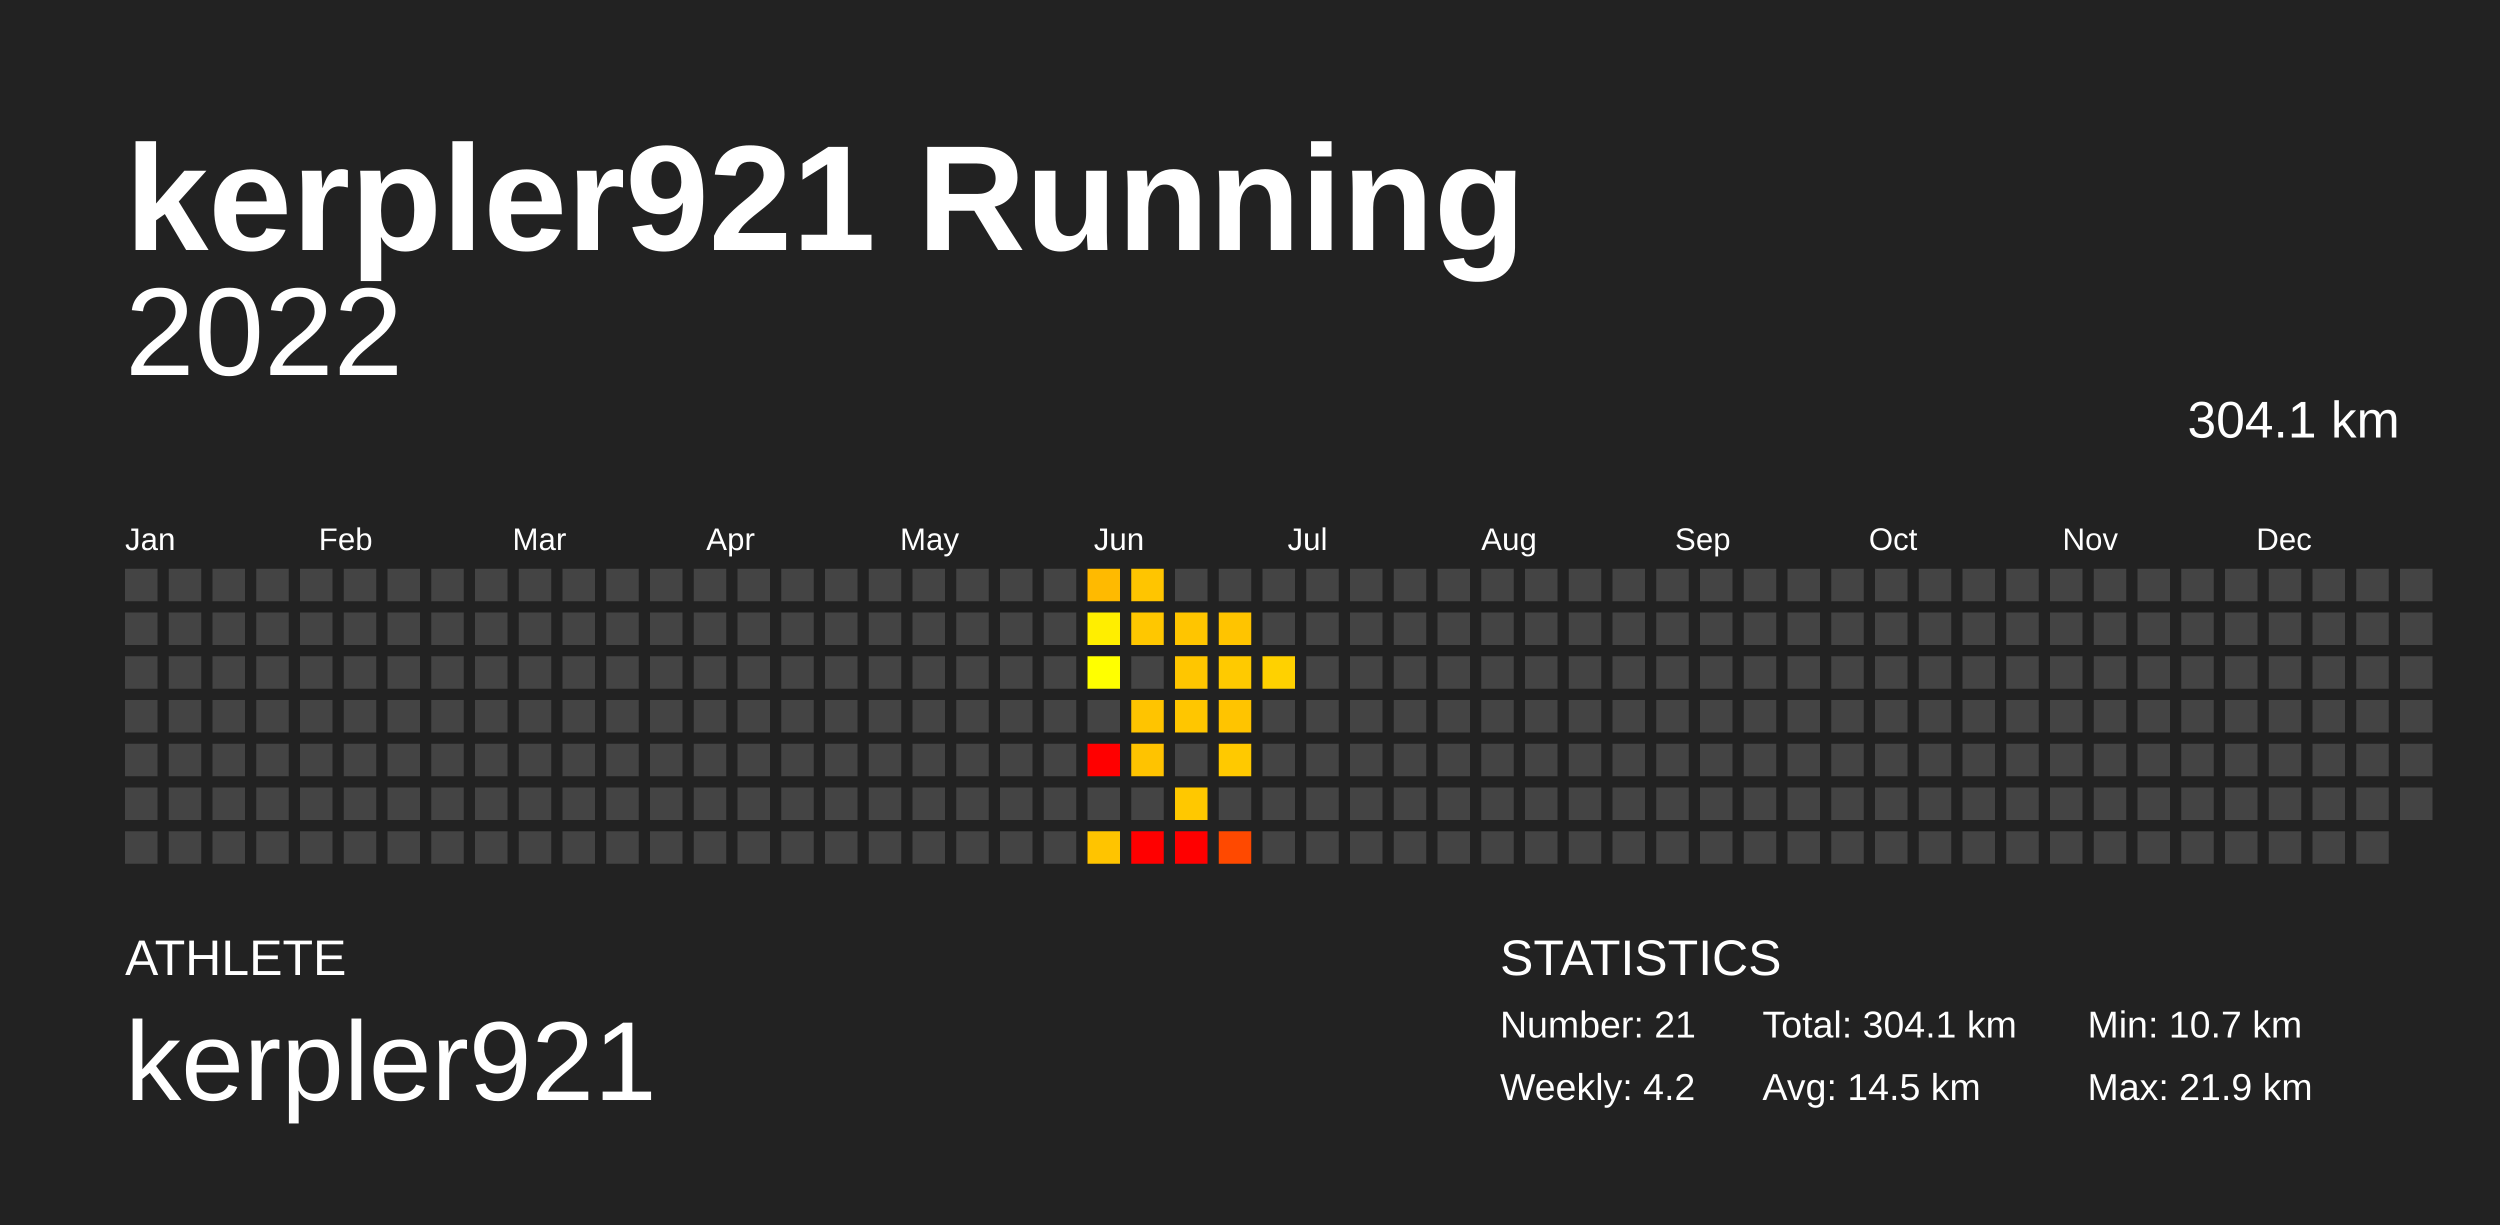
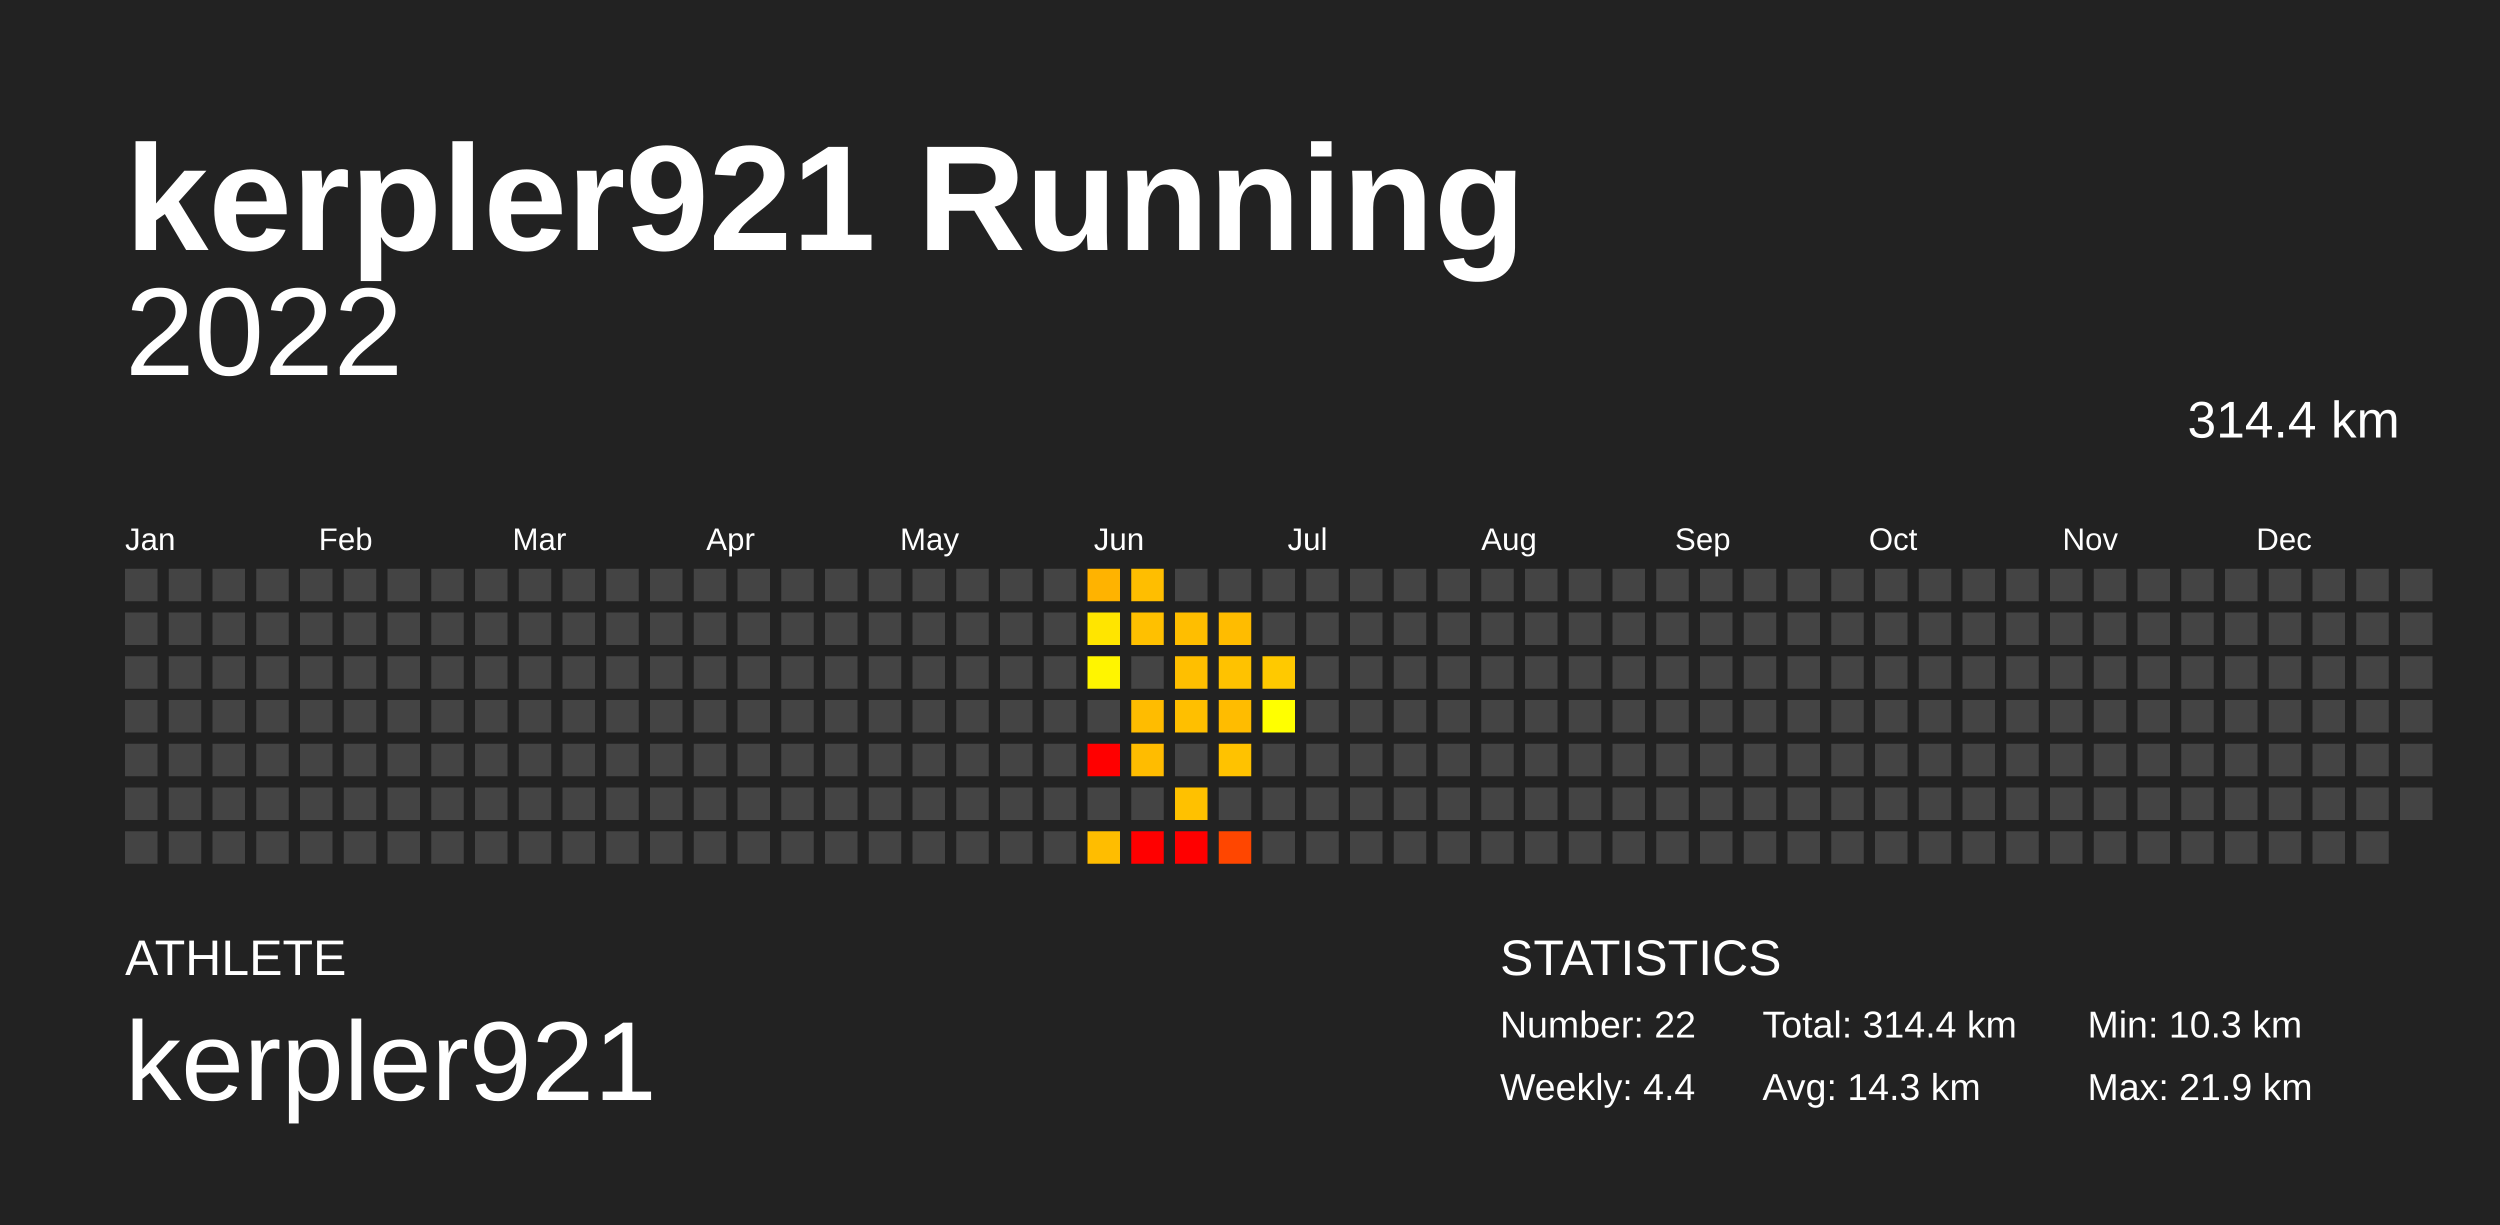
<svg xmlns="http://www.w3.org/2000/svg" baseProfile="full" height="98mm" version="1.1" viewBox="0,0,200,98" width="200mm">
  <defs />
  <rect fill="#222222" height="98" width="200" x="0" y="0" />
  <text fill="#FFFFFF" style="font-size:12px; font-family:Arial; font-weight:bold;" x="10" y="20">kerpler921 Running</text>
  <text fill="#FFFFFF" style="font-size:4px; font-family:Arial" x="10" y="78">ATHLETE</text>
  <text fill="#FFFFFF" style="font-size:9px; font-family:Arial" x="10" y="88">kerpler921</text>
  <text fill="#FFFFFF" style="font-size:4px; font-family:Arial" x="120" y="78">STATISTICS</text>
-   <text fill="#FFFFFF" style="font-size:3px; font-family:Arial" x="120" y="83">Number: 21</text>
-   <text fill="#FFFFFF" style="font-size:3px; font-family:Arial" x="120" y="88">Weekly: 4.2</text>
-   <text fill="#FFFFFF" style="font-size:3px; font-family:Arial" x="141" y="83">Total: 304.1 km</text>
-   <text fill="#FFFFFF" style="font-size:3px; font-family:Arial" x="141" y="88">Avg: 14.5 km</text>
-   <text fill="#FFFFFF" style="font-size:3px; font-family:Arial" x="167" y="83">Min: 10.7 km</text>
+   <text fill="#FFFFFF" style="font-size:3px; font-family:Arial" x="120" y="83">Number: 22</text>
+   <text fill="#FFFFFF" style="font-size:3px; font-family:Arial" x="120" y="88">Weekly: 4.4</text>
+   <text fill="#FFFFFF" style="font-size:3px; font-family:Arial" x="141" y="83">Total: 314.4 km</text>
+   <text fill="#FFFFFF" style="font-size:3px; font-family:Arial" x="141" y="88">Avg: 14.3 km</text>
+   <text fill="#FFFFFF" style="font-size:3px; font-family:Arial" x="167" y="83">Min: 10.3 km</text>
  <text fill="#FFFFFF" style="font-size:3px; font-family:Arial" x="167" y="88">Max: 21.9 km</text>
  <text alignment-baseline="hanging" fill="#FFFFFF" style="font-size:10.0px; font-family:Arial;" x="10" y="30">2022</text>
-   <text alignment-baseline="hanging" fill="#FFFFFF" style="font-size:4.125px; font-family:Arial;" x="175" y="35">304.1 km</text>
+   <text alignment-baseline="hanging" fill="#FFFFFF" style="font-size:4.125px; font-family:Arial;" x="175" y="35">314.4 km</text>
  <text fill="#FFFFFF" style="font-size:2.5px; font-family:Arial" x="10.0" y="44">Jan</text>
  <text fill="#FFFFFF" style="font-size:2.5px; font-family:Arial" x="25.5" y="44">Feb</text>
  <text fill="#FFFFFF" style="font-size:2.5px; font-family:Arial" x="41.0" y="44">Mar</text>
  <text fill="#FFFFFF" style="font-size:2.5px; font-family:Arial" x="56.5" y="44">Apr</text>
  <text fill="#FFFFFF" style="font-size:2.5px; font-family:Arial" x="72.0" y="44">May</text>
  <text fill="#FFFFFF" style="font-size:2.5px; font-family:Arial" x="87.5" y="44">Jun</text>
  <text fill="#FFFFFF" style="font-size:2.5px; font-family:Arial" x="103.0" y="44">Jul</text>
  <text fill="#FFFFFF" style="font-size:2.5px; font-family:Arial" x="118.5" y="44">Aug</text>
  <text fill="#FFFFFF" style="font-size:2.5px; font-family:Arial" x="134.0" y="44">Sep</text>
  <text fill="#FFFFFF" style="font-size:2.5px; font-family:Arial" x="149.5" y="44">Oct</text>
  <text fill="#FFFFFF" style="font-size:2.5px; font-family:Arial" x="165.0" y="44">Nov</text>
  <text fill="#FFFFFF" style="font-size:2.5px; font-family:Arial" x="180.5" y="44">Dec</text>
  <rect fill="#444444" height="2.6" width="2.6" x="10.0" y="45.5" />
  <rect fill="#444444" height="2.6" width="2.6" x="10.0" y="49.0" />
  <rect fill="#444444" height="2.6" width="2.6" x="10.0" y="52.5" />
  <rect fill="#444444" height="2.6" width="2.6" x="10.0" y="56.0" />
  <rect fill="#444444" height="2.6" width="2.6" x="10.0" y="59.5" />
  <rect fill="#444444" height="2.6" width="2.6" x="10.0" y="63.0" />
  <rect fill="#444444" height="2.6" width="2.6" x="10.0" y="66.5" />
  <rect fill="#444444" height="2.6" width="2.6" x="13.5" y="45.5" />
  <rect fill="#444444" height="2.6" width="2.6" x="13.5" y="49.0" />
  <rect fill="#444444" height="2.6" width="2.6" x="13.5" y="52.5" />
  <rect fill="#444444" height="2.6" width="2.6" x="13.5" y="56.0" />
  <rect fill="#444444" height="2.6" width="2.6" x="13.5" y="59.5" />
  <rect fill="#444444" height="2.6" width="2.6" x="13.5" y="63.0" />
  <rect fill="#444444" height="2.6" width="2.6" x="13.5" y="66.5" />
  <rect fill="#444444" height="2.6" width="2.6" x="17.0" y="45.5" />
  <rect fill="#444444" height="2.6" width="2.6" x="17.0" y="49.0" />
  <rect fill="#444444" height="2.6" width="2.6" x="17.0" y="52.5" />
  <rect fill="#444444" height="2.6" width="2.6" x="17.0" y="56.0" />
  <rect fill="#444444" height="2.6" width="2.6" x="17.0" y="59.5" />
  <rect fill="#444444" height="2.6" width="2.6" x="17.0" y="63.0" />
  <rect fill="#444444" height="2.6" width="2.6" x="17.0" y="66.5" />
  <rect fill="#444444" height="2.6" width="2.6" x="20.5" y="45.5" />
  <rect fill="#444444" height="2.6" width="2.6" x="20.5" y="49.0" />
  <rect fill="#444444" height="2.6" width="2.6" x="20.5" y="52.5" />
  <rect fill="#444444" height="2.6" width="2.6" x="20.5" y="56.0" />
  <rect fill="#444444" height="2.6" width="2.6" x="20.5" y="59.5" />
  <rect fill="#444444" height="2.6" width="2.6" x="20.5" y="63.0" />
  <rect fill="#444444" height="2.6" width="2.6" x="20.5" y="66.5" />
  <rect fill="#444444" height="2.6" width="2.6" x="24.0" y="45.5" />
  <rect fill="#444444" height="2.6" width="2.6" x="24.0" y="49.0" />
  <rect fill="#444444" height="2.6" width="2.6" x="24.0" y="52.5" />
  <rect fill="#444444" height="2.6" width="2.6" x="24.0" y="56.0" />
  <rect fill="#444444" height="2.6" width="2.6" x="24.0" y="59.5" />
  <rect fill="#444444" height="2.6" width="2.6" x="24.0" y="63.0" />
  <rect fill="#444444" height="2.6" width="2.6" x="24.0" y="66.5" />
  <rect fill="#444444" height="2.6" width="2.6" x="27.5" y="45.5" />
  <rect fill="#444444" height="2.6" width="2.6" x="27.5" y="49.0" />
  <rect fill="#444444" height="2.6" width="2.6" x="27.5" y="52.5" />
  <rect fill="#444444" height="2.6" width="2.6" x="27.5" y="56.0" />
  <rect fill="#444444" height="2.6" width="2.6" x="27.5" y="59.5" />
  <rect fill="#444444" height="2.6" width="2.6" x="27.5" y="63.0" />
  <rect fill="#444444" height="2.6" width="2.6" x="27.5" y="66.5" />
  <rect fill="#444444" height="2.6" width="2.6" x="31.0" y="45.5" />
  <rect fill="#444444" height="2.6" width="2.6" x="31.0" y="49.0" />
  <rect fill="#444444" height="2.6" width="2.6" x="31.0" y="52.5" />
  <rect fill="#444444" height="2.6" width="2.6" x="31.0" y="56.0" />
  <rect fill="#444444" height="2.6" width="2.6" x="31.0" y="59.5" />
  <rect fill="#444444" height="2.6" width="2.6" x="31.0" y="63.0" />
  <rect fill="#444444" height="2.6" width="2.6" x="31.0" y="66.5" />
  <rect fill="#444444" height="2.6" width="2.6" x="34.5" y="45.5" />
  <rect fill="#444444" height="2.6" width="2.6" x="34.5" y="49.0" />
  <rect fill="#444444" height="2.6" width="2.6" x="34.5" y="52.5" />
  <rect fill="#444444" height="2.6" width="2.6" x="34.5" y="56.0" />
  <rect fill="#444444" height="2.6" width="2.6" x="34.5" y="59.5" />
  <rect fill="#444444" height="2.6" width="2.6" x="34.5" y="63.0" />
  <rect fill="#444444" height="2.6" width="2.6" x="34.5" y="66.5" />
  <rect fill="#444444" height="2.6" width="2.6" x="38.0" y="45.5" />
  <rect fill="#444444" height="2.6" width="2.6" x="38.0" y="49.0" />
  <rect fill="#444444" height="2.6" width="2.6" x="38.0" y="52.5" />
  <rect fill="#444444" height="2.6" width="2.6" x="38.0" y="56.0" />
  <rect fill="#444444" height="2.6" width="2.6" x="38.0" y="59.5" />
  <rect fill="#444444" height="2.6" width="2.6" x="38.0" y="63.0" />
  <rect fill="#444444" height="2.6" width="2.6" x="38.0" y="66.5" />
  <rect fill="#444444" height="2.6" width="2.6" x="41.5" y="45.5" />
  <rect fill="#444444" height="2.6" width="2.6" x="41.5" y="49.0" />
  <rect fill="#444444" height="2.6" width="2.6" x="41.5" y="52.5" />
  <rect fill="#444444" height="2.6" width="2.6" x="41.5" y="56.0" />
  <rect fill="#444444" height="2.6" width="2.6" x="41.5" y="59.5" />
  <rect fill="#444444" height="2.6" width="2.6" x="41.5" y="63.0" />
  <rect fill="#444444" height="2.6" width="2.6" x="41.5" y="66.5" />
  <rect fill="#444444" height="2.6" width="2.6" x="45.0" y="45.5" />
  <rect fill="#444444" height="2.6" width="2.6" x="45.0" y="49.0" />
  <rect fill="#444444" height="2.6" width="2.6" x="45.0" y="52.5" />
  <rect fill="#444444" height="2.6" width="2.6" x="45.0" y="56.0" />
  <rect fill="#444444" height="2.6" width="2.6" x="45.0" y="59.5" />
  <rect fill="#444444" height="2.6" width="2.6" x="45.0" y="63.0" />
  <rect fill="#444444" height="2.6" width="2.6" x="45.0" y="66.5" />
  <rect fill="#444444" height="2.6" width="2.6" x="48.5" y="45.5" />
  <rect fill="#444444" height="2.6" width="2.6" x="48.5" y="49.0" />
  <rect fill="#444444" height="2.6" width="2.6" x="48.5" y="52.5" />
  <rect fill="#444444" height="2.6" width="2.6" x="48.5" y="56.0" />
  <rect fill="#444444" height="2.6" width="2.6" x="48.5" y="59.5" />
  <rect fill="#444444" height="2.6" width="2.6" x="48.5" y="63.0" />
  <rect fill="#444444" height="2.6" width="2.6" x="48.5" y="66.5" />
  <rect fill="#444444" height="2.6" width="2.6" x="52.0" y="45.5" />
  <rect fill="#444444" height="2.6" width="2.6" x="52.0" y="49.0" />
  <rect fill="#444444" height="2.6" width="2.6" x="52.0" y="52.5" />
  <rect fill="#444444" height="2.6" width="2.6" x="52.0" y="56.0" />
  <rect fill="#444444" height="2.6" width="2.6" x="52.0" y="59.5" />
  <rect fill="#444444" height="2.6" width="2.6" x="52.0" y="63.0" />
  <rect fill="#444444" height="2.6" width="2.6" x="52.0" y="66.5" />
  <rect fill="#444444" height="2.6" width="2.6" x="55.5" y="45.5" />
  <rect fill="#444444" height="2.6" width="2.6" x="55.5" y="49.0" />
  <rect fill="#444444" height="2.6" width="2.6" x="55.5" y="52.5" />
  <rect fill="#444444" height="2.6" width="2.6" x="55.5" y="56.0" />
  <rect fill="#444444" height="2.6" width="2.6" x="55.5" y="59.5" />
  <rect fill="#444444" height="2.6" width="2.6" x="55.5" y="63.0" />
  <rect fill="#444444" height="2.6" width="2.6" x="55.5" y="66.5" />
  <rect fill="#444444" height="2.6" width="2.6" x="59.0" y="45.5" />
  <rect fill="#444444" height="2.6" width="2.6" x="59.0" y="49.0" />
  <rect fill="#444444" height="2.6" width="2.6" x="59.0" y="52.5" />
  <rect fill="#444444" height="2.6" width="2.6" x="59.0" y="56.0" />
  <rect fill="#444444" height="2.6" width="2.6" x="59.0" y="59.5" />
  <rect fill="#444444" height="2.6" width="2.6" x="59.0" y="63.0" />
  <rect fill="#444444" height="2.6" width="2.6" x="59.0" y="66.5" />
  <rect fill="#444444" height="2.6" width="2.6" x="62.5" y="45.5" />
  <rect fill="#444444" height="2.6" width="2.6" x="62.5" y="49.0" />
  <rect fill="#444444" height="2.6" width="2.6" x="62.5" y="52.5" />
  <rect fill="#444444" height="2.6" width="2.6" x="62.5" y="56.0" />
  <rect fill="#444444" height="2.6" width="2.6" x="62.5" y="59.5" />
  <rect fill="#444444" height="2.6" width="2.6" x="62.5" y="63.0" />
  <rect fill="#444444" height="2.6" width="2.6" x="62.5" y="66.5" />
  <rect fill="#444444" height="2.6" width="2.6" x="66.0" y="45.5" />
  <rect fill="#444444" height="2.6" width="2.6" x="66.0" y="49.0" />
  <rect fill="#444444" height="2.6" width="2.6" x="66.0" y="52.5" />
  <rect fill="#444444" height="2.6" width="2.6" x="66.0" y="56.0" />
  <rect fill="#444444" height="2.6" width="2.6" x="66.0" y="59.5" />
  <rect fill="#444444" height="2.6" width="2.6" x="66.0" y="63.0" />
  <rect fill="#444444" height="2.6" width="2.6" x="66.0" y="66.5" />
  <rect fill="#444444" height="2.6" width="2.6" x="69.5" y="45.5" />
  <rect fill="#444444" height="2.6" width="2.6" x="69.5" y="49.0" />
  <rect fill="#444444" height="2.6" width="2.6" x="69.5" y="52.5" />
  <rect fill="#444444" height="2.6" width="2.6" x="69.5" y="56.0" />
  <rect fill="#444444" height="2.6" width="2.6" x="69.5" y="59.5" />
  <rect fill="#444444" height="2.6" width="2.6" x="69.5" y="63.0" />
  <rect fill="#444444" height="2.6" width="2.6" x="69.5" y="66.5" />
  <rect fill="#444444" height="2.6" width="2.6" x="73.0" y="45.5" />
  <rect fill="#444444" height="2.6" width="2.6" x="73.0" y="49.0" />
  <rect fill="#444444" height="2.6" width="2.6" x="73.0" y="52.5" />
  <rect fill="#444444" height="2.6" width="2.6" x="73.0" y="56.0" />
  <rect fill="#444444" height="2.6" width="2.6" x="73.0" y="59.5" />
  <rect fill="#444444" height="2.6" width="2.6" x="73.0" y="63.0" />
  <rect fill="#444444" height="2.6" width="2.6" x="73.0" y="66.5" />
  <rect fill="#444444" height="2.6" width="2.6" x="76.5" y="45.5" />
  <rect fill="#444444" height="2.6" width="2.6" x="76.5" y="49.0" />
  <rect fill="#444444" height="2.6" width="2.6" x="76.5" y="52.5" />
  <rect fill="#444444" height="2.6" width="2.6" x="76.5" y="56.0" />
  <rect fill="#444444" height="2.6" width="2.6" x="76.5" y="59.5" />
  <rect fill="#444444" height="2.6" width="2.6" x="76.5" y="63.0" />
  <rect fill="#444444" height="2.6" width="2.6" x="76.5" y="66.5" />
  <rect fill="#444444" height="2.6" width="2.6" x="80.0" y="45.5" />
  <rect fill="#444444" height="2.6" width="2.6" x="80.0" y="49.0" />
  <rect fill="#444444" height="2.6" width="2.6" x="80.0" y="52.5" />
  <rect fill="#444444" height="2.6" width="2.6" x="80.0" y="56.0" />
  <rect fill="#444444" height="2.6" width="2.6" x="80.0" y="59.5" />
  <rect fill="#444444" height="2.6" width="2.6" x="80.0" y="63.0" />
  <rect fill="#444444" height="2.6" width="2.6" x="80.0" y="66.5" />
  <rect fill="#444444" height="2.6" width="2.6" x="83.5" y="45.5" />
  <rect fill="#444444" height="2.6" width="2.6" x="83.5" y="49.0" />
  <rect fill="#444444" height="2.6" width="2.6" x="83.5" y="52.5" />
  <rect fill="#444444" height="2.6" width="2.6" x="83.5" y="56.0" />
  <rect fill="#444444" height="2.6" width="2.6" x="83.5" y="59.5" />
  <rect fill="#444444" height="2.6" width="2.6" x="83.5" y="63.0" />
  <rect fill="#444444" height="2.6" width="2.6" x="83.5" y="66.5" />
-   <rect fill="#ffba00" height="2.6" width="2.6" x="87.0" y="45.5" />
-   <rect fill="#ffee00" height="2.6" width="2.6" x="87.0" y="49.0" />
-   <rect fill="#ffff00" height="2.6" width="2.6" x="87.0" y="52.5" />
+   <rect fill="#ffb300" height="2.6" width="2.6" x="87.0" y="45.5" />
+   <rect fill="#ffe500" height="2.6" width="2.6" x="87.0" y="49.0" />
+   <rect fill="#fff500" height="2.6" width="2.6" x="87.0" y="52.5" />
  <rect fill="#444444" height="2.6" width="2.6" x="87.0" y="56.0" />
  <rect fill="red" height="2.6" width="2.6" x="87.0" y="59.5" />
  <rect fill="#444444" height="2.6" width="2.6" x="87.0" y="63.0" />
-   <rect fill="#ffc400" height="2.6" width="2.6" x="87.0" y="66.5" />
-   <rect fill="#ffc500" height="2.6" width="2.6" x="90.5" y="45.5" />
-   <rect fill="#ffc700" height="2.6" width="2.6" x="90.5" y="49.0" />
+   <rect fill="#ffbd00" height="2.6" width="2.6" x="87.0" y="66.5" />
+   <rect fill="#ffbe00" height="2.6" width="2.6" x="90.5" y="45.5" />
+   <rect fill="#ffc000" height="2.6" width="2.6" x="90.5" y="49.0" />
  <rect fill="#444444" height="2.6" width="2.6" x="90.5" y="52.5" />
-   <rect fill="#ffc400" height="2.6" width="2.6" x="90.5" y="56.0" />
-   <rect fill="#ffc300" height="2.6" width="2.6" x="90.5" y="59.5" />
+   <rect fill="#ffbc00" height="2.6" width="2.6" x="90.5" y="56.0" />
+   <rect fill="#ffbc00" height="2.6" width="2.6" x="90.5" y="59.5" />
  <rect fill="#444444" height="2.6" width="2.6" x="90.5" y="63.0" />
  <rect fill="red" height="2.6" width="2.6" x="90.5" y="66.5" />
  <rect fill="#444444" height="2.6" width="2.6" x="94.0" y="45.5" />
-   <rect fill="#ffc500" height="2.6" width="2.6" x="94.0" y="49.0" />
-   <rect fill="#ffc600" height="2.6" width="2.6" x="94.0" y="52.5" />
-   <rect fill="#ffc600" height="2.6" width="2.6" x="94.0" y="56.0" />
+   <rect fill="#ffbe00" height="2.6" width="2.6" x="94.0" y="49.0" />
+   <rect fill="#ffbf00" height="2.6" width="2.6" x="94.0" y="52.5" />
+   <rect fill="#ffbf00" height="2.6" width="2.6" x="94.0" y="56.0" />
  <rect fill="#444444" height="2.6" width="2.6" x="94.0" y="59.5" />
-   <rect fill="#ffc800" height="2.6" width="2.6" x="94.0" y="63.0" />
+   <rect fill="#ffc100" height="2.6" width="2.6" x="94.0" y="63.0" />
  <rect fill="red" height="2.6" width="2.6" x="94.0" y="66.5" />
  <rect fill="#444444" height="2.6" width="2.6" x="97.5" y="45.5" />
-   <rect fill="#ffc400" height="2.6" width="2.6" x="97.5" y="49.0" />
-   <rect fill="#ffca00" height="2.6" width="2.6" x="97.5" y="52.5" />
-   <rect fill="#ffc400" height="2.6" width="2.6" x="97.5" y="56.0" />
-   <rect fill="#ffc900" height="2.6" width="2.6" x="97.5" y="59.5" />
+   <rect fill="#ffbc00" height="2.6" width="2.6" x="97.5" y="49.0" />
+   <rect fill="#ffc200" height="2.6" width="2.6" x="97.5" y="52.5" />
+   <rect fill="#ffbc00" height="2.6" width="2.6" x="97.5" y="56.0" />
+   <rect fill="#ffc200" height="2.6" width="2.6" x="97.5" y="59.5" />
  <rect fill="#444444" height="2.6" width="2.6" x="97.5" y="63.0" />
-   <rect fill="#ff4900" height="2.6" width="2.6" x="97.5" y="66.5" />
+   <rect fill="#ff4600" height="2.6" width="2.6" x="97.5" y="66.5" />
  <rect fill="#444444" height="2.6" width="2.6" x="101.0" y="45.5" />
  <rect fill="#444444" height="2.6" width="2.6" x="101.0" y="49.0" />
-   <rect fill="#ffd100" height="2.6" width="2.6" x="101.0" y="52.5" />
-   <rect fill="#444444" height="2.6" width="2.6" x="101.0" y="56.0" />
+   <rect fill="#ffc900" height="2.6" width="2.6" x="101.0" y="52.5" />
+   <rect fill="#ffff00" height="2.6" width="2.6" x="101.0" y="56.0" />
  <rect fill="#444444" height="2.6" width="2.6" x="101.0" y="59.5" />
  <rect fill="#444444" height="2.6" width="2.6" x="101.0" y="63.0" />
  <rect fill="#444444" height="2.6" width="2.6" x="101.0" y="66.5" />
  <rect fill="#444444" height="2.6" width="2.6" x="104.5" y="45.5" />
  <rect fill="#444444" height="2.6" width="2.6" x="104.5" y="49.0" />
  <rect fill="#444444" height="2.6" width="2.6" x="104.5" y="52.5" />
  <rect fill="#444444" height="2.6" width="2.6" x="104.5" y="56.0" />
  <rect fill="#444444" height="2.6" width="2.6" x="104.5" y="59.5" />
  <rect fill="#444444" height="2.6" width="2.6" x="104.5" y="63.0" />
  <rect fill="#444444" height="2.6" width="2.6" x="104.5" y="66.5" />
  <rect fill="#444444" height="2.6" width="2.6" x="108.0" y="45.5" />
  <rect fill="#444444" height="2.6" width="2.6" x="108.0" y="49.0" />
  <rect fill="#444444" height="2.6" width="2.6" x="108.0" y="52.5" />
  <rect fill="#444444" height="2.6" width="2.6" x="108.0" y="56.0" />
  <rect fill="#444444" height="2.6" width="2.6" x="108.0" y="59.5" />
  <rect fill="#444444" height="2.6" width="2.6" x="108.0" y="63.0" />
  <rect fill="#444444" height="2.6" width="2.6" x="108.0" y="66.5" />
  <rect fill="#444444" height="2.6" width="2.6" x="111.5" y="45.5" />
  <rect fill="#444444" height="2.6" width="2.6" x="111.5" y="49.0" />
  <rect fill="#444444" height="2.6" width="2.6" x="111.5" y="52.5" />
  <rect fill="#444444" height="2.6" width="2.6" x="111.5" y="56.0" />
  <rect fill="#444444" height="2.6" width="2.6" x="111.5" y="59.5" />
  <rect fill="#444444" height="2.6" width="2.6" x="111.5" y="63.0" />
  <rect fill="#444444" height="2.6" width="2.6" x="111.5" y="66.5" />
  <rect fill="#444444" height="2.6" width="2.6" x="115.0" y="45.5" />
  <rect fill="#444444" height="2.6" width="2.6" x="115.0" y="49.0" />
  <rect fill="#444444" height="2.6" width="2.6" x="115.0" y="52.5" />
  <rect fill="#444444" height="2.6" width="2.6" x="115.0" y="56.0" />
  <rect fill="#444444" height="2.6" width="2.6" x="115.0" y="59.5" />
  <rect fill="#444444" height="2.6" width="2.6" x="115.0" y="63.0" />
  <rect fill="#444444" height="2.6" width="2.6" x="115.0" y="66.5" />
  <rect fill="#444444" height="2.6" width="2.6" x="118.5" y="45.5" />
  <rect fill="#444444" height="2.6" width="2.6" x="118.5" y="49.0" />
  <rect fill="#444444" height="2.6" width="2.6" x="118.5" y="52.5" />
  <rect fill="#444444" height="2.6" width="2.6" x="118.5" y="56.0" />
  <rect fill="#444444" height="2.6" width="2.6" x="118.5" y="59.5" />
  <rect fill="#444444" height="2.6" width="2.6" x="118.5" y="63.0" />
  <rect fill="#444444" height="2.6" width="2.6" x="118.5" y="66.5" />
  <rect fill="#444444" height="2.6" width="2.6" x="122.0" y="45.5" />
  <rect fill="#444444" height="2.6" width="2.6" x="122.0" y="49.0" />
  <rect fill="#444444" height="2.6" width="2.6" x="122.0" y="52.5" />
  <rect fill="#444444" height="2.6" width="2.6" x="122.0" y="56.0" />
  <rect fill="#444444" height="2.6" width="2.6" x="122.0" y="59.5" />
  <rect fill="#444444" height="2.6" width="2.6" x="122.0" y="63.0" />
  <rect fill="#444444" height="2.6" width="2.6" x="122.0" y="66.5" />
  <rect fill="#444444" height="2.6" width="2.6" x="125.5" y="45.5" />
  <rect fill="#444444" height="2.6" width="2.6" x="125.5" y="49.0" />
  <rect fill="#444444" height="2.6" width="2.6" x="125.5" y="52.5" />
  <rect fill="#444444" height="2.6" width="2.6" x="125.5" y="56.0" />
  <rect fill="#444444" height="2.6" width="2.6" x="125.5" y="59.5" />
  <rect fill="#444444" height="2.6" width="2.6" x="125.5" y="63.0" />
  <rect fill="#444444" height="2.6" width="2.6" x="125.5" y="66.5" />
  <rect fill="#444444" height="2.6" width="2.6" x="129.0" y="45.5" />
  <rect fill="#444444" height="2.6" width="2.6" x="129.0" y="49.0" />
  <rect fill="#444444" height="2.6" width="2.6" x="129.0" y="52.5" />
  <rect fill="#444444" height="2.6" width="2.6" x="129.0" y="56.0" />
  <rect fill="#444444" height="2.6" width="2.6" x="129.0" y="59.5" />
  <rect fill="#444444" height="2.6" width="2.6" x="129.0" y="63.0" />
  <rect fill="#444444" height="2.6" width="2.6" x="129.0" y="66.5" />
  <rect fill="#444444" height="2.6" width="2.6" x="132.5" y="45.5" />
  <rect fill="#444444" height="2.6" width="2.6" x="132.5" y="49.0" />
  <rect fill="#444444" height="2.6" width="2.6" x="132.5" y="52.5" />
  <rect fill="#444444" height="2.6" width="2.6" x="132.5" y="56.0" />
  <rect fill="#444444" height="2.6" width="2.6" x="132.5" y="59.5" />
  <rect fill="#444444" height="2.6" width="2.6" x="132.5" y="63.0" />
  <rect fill="#444444" height="2.6" width="2.6" x="132.5" y="66.5" />
  <rect fill="#444444" height="2.6" width="2.6" x="136.0" y="45.5" />
  <rect fill="#444444" height="2.6" width="2.6" x="136.0" y="49.0" />
  <rect fill="#444444" height="2.6" width="2.6" x="136.0" y="52.5" />
  <rect fill="#444444" height="2.6" width="2.6" x="136.0" y="56.0" />
  <rect fill="#444444" height="2.6" width="2.6" x="136.0" y="59.5" />
  <rect fill="#444444" height="2.6" width="2.6" x="136.0" y="63.0" />
  <rect fill="#444444" height="2.6" width="2.6" x="136.0" y="66.5" />
  <rect fill="#444444" height="2.6" width="2.6" x="139.5" y="45.5" />
  <rect fill="#444444" height="2.6" width="2.6" x="139.5" y="49.0" />
  <rect fill="#444444" height="2.6" width="2.6" x="139.5" y="52.5" />
  <rect fill="#444444" height="2.6" width="2.6" x="139.5" y="56.0" />
  <rect fill="#444444" height="2.6" width="2.6" x="139.5" y="59.5" />
  <rect fill="#444444" height="2.6" width="2.6" x="139.5" y="63.0" />
  <rect fill="#444444" height="2.6" width="2.6" x="139.5" y="66.5" />
  <rect fill="#444444" height="2.6" width="2.6" x="143.0" y="45.5" />
  <rect fill="#444444" height="2.6" width="2.6" x="143.0" y="49.0" />
  <rect fill="#444444" height="2.6" width="2.6" x="143.0" y="52.5" />
  <rect fill="#444444" height="2.6" width="2.6" x="143.0" y="56.0" />
  <rect fill="#444444" height="2.6" width="2.6" x="143.0" y="59.5" />
  <rect fill="#444444" height="2.6" width="2.6" x="143.0" y="63.0" />
  <rect fill="#444444" height="2.6" width="2.6" x="143.0" y="66.5" />
  <rect fill="#444444" height="2.6" width="2.6" x="146.5" y="45.5" />
  <rect fill="#444444" height="2.6" width="2.6" x="146.5" y="49.0" />
  <rect fill="#444444" height="2.6" width="2.6" x="146.5" y="52.5" />
  <rect fill="#444444" height="2.6" width="2.6" x="146.5" y="56.0" />
  <rect fill="#444444" height="2.6" width="2.6" x="146.5" y="59.5" />
  <rect fill="#444444" height="2.6" width="2.6" x="146.5" y="63.0" />
  <rect fill="#444444" height="2.6" width="2.6" x="146.5" y="66.5" />
  <rect fill="#444444" height="2.6" width="2.6" x="150.0" y="45.5" />
  <rect fill="#444444" height="2.6" width="2.6" x="150.0" y="49.0" />
  <rect fill="#444444" height="2.6" width="2.6" x="150.0" y="52.5" />
  <rect fill="#444444" height="2.6" width="2.6" x="150.0" y="56.0" />
  <rect fill="#444444" height="2.6" width="2.6" x="150.0" y="59.5" />
  <rect fill="#444444" height="2.6" width="2.6" x="150.0" y="63.0" />
  <rect fill="#444444" height="2.6" width="2.6" x="150.0" y="66.5" />
  <rect fill="#444444" height="2.6" width="2.6" x="153.5" y="45.5" />
  <rect fill="#444444" height="2.6" width="2.6" x="153.5" y="49.0" />
  <rect fill="#444444" height="2.6" width="2.6" x="153.5" y="52.5" />
  <rect fill="#444444" height="2.6" width="2.6" x="153.5" y="56.0" />
  <rect fill="#444444" height="2.6" width="2.6" x="153.5" y="59.5" />
  <rect fill="#444444" height="2.6" width="2.6" x="153.5" y="63.0" />
  <rect fill="#444444" height="2.6" width="2.6" x="153.5" y="66.5" />
  <rect fill="#444444" height="2.6" width="2.6" x="157.0" y="45.5" />
  <rect fill="#444444" height="2.6" width="2.6" x="157.0" y="49.0" />
  <rect fill="#444444" height="2.6" width="2.6" x="157.0" y="52.5" />
  <rect fill="#444444" height="2.6" width="2.6" x="157.0" y="56.0" />
  <rect fill="#444444" height="2.6" width="2.6" x="157.0" y="59.5" />
  <rect fill="#444444" height="2.6" width="2.6" x="157.0" y="63.0" />
  <rect fill="#444444" height="2.6" width="2.6" x="157.0" y="66.5" />
  <rect fill="#444444" height="2.6" width="2.6" x="160.5" y="45.5" />
  <rect fill="#444444" height="2.6" width="2.6" x="160.5" y="49.0" />
  <rect fill="#444444" height="2.6" width="2.6" x="160.5" y="52.5" />
  <rect fill="#444444" height="2.6" width="2.6" x="160.5" y="56.0" />
  <rect fill="#444444" height="2.6" width="2.6" x="160.5" y="59.5" />
  <rect fill="#444444" height="2.6" width="2.6" x="160.5" y="63.0" />
  <rect fill="#444444" height="2.6" width="2.6" x="160.5" y="66.5" />
  <rect fill="#444444" height="2.6" width="2.6" x="164.0" y="45.5" />
  <rect fill="#444444" height="2.6" width="2.6" x="164.0" y="49.0" />
  <rect fill="#444444" height="2.6" width="2.6" x="164.0" y="52.5" />
  <rect fill="#444444" height="2.6" width="2.6" x="164.0" y="56.0" />
  <rect fill="#444444" height="2.6" width="2.6" x="164.0" y="59.5" />
  <rect fill="#444444" height="2.6" width="2.6" x="164.0" y="63.0" />
  <rect fill="#444444" height="2.6" width="2.6" x="164.0" y="66.5" />
  <rect fill="#444444" height="2.6" width="2.6" x="167.5" y="45.5" />
  <rect fill="#444444" height="2.6" width="2.6" x="167.5" y="49.0" />
  <rect fill="#444444" height="2.6" width="2.6" x="167.5" y="52.5" />
  <rect fill="#444444" height="2.6" width="2.6" x="167.5" y="56.0" />
  <rect fill="#444444" height="2.6" width="2.6" x="167.5" y="59.5" />
  <rect fill="#444444" height="2.6" width="2.6" x="167.5" y="63.0" />
  <rect fill="#444444" height="2.6" width="2.6" x="167.5" y="66.5" />
  <rect fill="#444444" height="2.6" width="2.6" x="171.0" y="45.5" />
  <rect fill="#444444" height="2.6" width="2.6" x="171.0" y="49.0" />
  <rect fill="#444444" height="2.6" width="2.6" x="171.0" y="52.5" />
  <rect fill="#444444" height="2.6" width="2.6" x="171.0" y="56.0" />
  <rect fill="#444444" height="2.6" width="2.6" x="171.0" y="59.5" />
  <rect fill="#444444" height="2.6" width="2.6" x="171.0" y="63.0" />
  <rect fill="#444444" height="2.6" width="2.6" x="171.0" y="66.5" />
  <rect fill="#444444" height="2.6" width="2.6" x="174.5" y="45.5" />
  <rect fill="#444444" height="2.6" width="2.6" x="174.5" y="49.0" />
  <rect fill="#444444" height="2.6" width="2.6" x="174.5" y="52.5" />
  <rect fill="#444444" height="2.6" width="2.6" x="174.5" y="56.0" />
  <rect fill="#444444" height="2.6" width="2.6" x="174.5" y="59.5" />
  <rect fill="#444444" height="2.6" width="2.6" x="174.5" y="63.0" />
  <rect fill="#444444" height="2.6" width="2.6" x="174.5" y="66.5" />
  <rect fill="#444444" height="2.6" width="2.6" x="178.0" y="45.5" />
  <rect fill="#444444" height="2.6" width="2.6" x="178.0" y="49.0" />
  <rect fill="#444444" height="2.6" width="2.6" x="178.0" y="52.5" />
  <rect fill="#444444" height="2.6" width="2.6" x="178.0" y="56.0" />
  <rect fill="#444444" height="2.6" width="2.6" x="178.0" y="59.5" />
  <rect fill="#444444" height="2.6" width="2.6" x="178.0" y="63.0" />
  <rect fill="#444444" height="2.6" width="2.6" x="178.0" y="66.5" />
  <rect fill="#444444" height="2.6" width="2.6" x="181.5" y="45.5" />
  <rect fill="#444444" height="2.6" width="2.6" x="181.5" y="49.0" />
  <rect fill="#444444" height="2.6" width="2.6" x="181.5" y="52.5" />
  <rect fill="#444444" height="2.6" width="2.6" x="181.5" y="56.0" />
  <rect fill="#444444" height="2.6" width="2.6" x="181.5" y="59.5" />
  <rect fill="#444444" height="2.6" width="2.6" x="181.5" y="63.0" />
  <rect fill="#444444" height="2.6" width="2.6" x="181.5" y="66.5" />
  <rect fill="#444444" height="2.6" width="2.6" x="185.0" y="45.5" />
  <rect fill="#444444" height="2.6" width="2.6" x="185.0" y="49.0" />
  <rect fill="#444444" height="2.6" width="2.6" x="185.0" y="52.5" />
  <rect fill="#444444" height="2.6" width="2.6" x="185.0" y="56.0" />
  <rect fill="#444444" height="2.6" width="2.6" x="185.0" y="59.5" />
  <rect fill="#444444" height="2.6" width="2.6" x="185.0" y="63.0" />
  <rect fill="#444444" height="2.6" width="2.6" x="185.0" y="66.5" />
  <rect fill="#444444" height="2.6" width="2.6" x="188.5" y="45.5" />
  <rect fill="#444444" height="2.6" width="2.6" x="188.5" y="49.0" />
  <rect fill="#444444" height="2.6" width="2.6" x="188.5" y="52.5" />
  <rect fill="#444444" height="2.6" width="2.6" x="188.5" y="56.0" />
  <rect fill="#444444" height="2.6" width="2.6" x="188.5" y="59.5" />
  <rect fill="#444444" height="2.6" width="2.6" x="188.5" y="63.0" />
  <rect fill="#444444" height="2.6" width="2.6" x="188.5" y="66.5" />
  <rect fill="#444444" height="2.6" width="2.6" x="192.0" y="45.5" />
  <rect fill="#444444" height="2.6" width="2.6" x="192.0" y="49.0" />
  <rect fill="#444444" height="2.6" width="2.6" x="192.0" y="52.5" />
  <rect fill="#444444" height="2.6" width="2.6" x="192.0" y="56.0" />
  <rect fill="#444444" height="2.6" width="2.6" x="192.0" y="59.5" />
  <rect fill="#444444" height="2.6" width="2.6" x="192.0" y="63.0" />
</svg>
